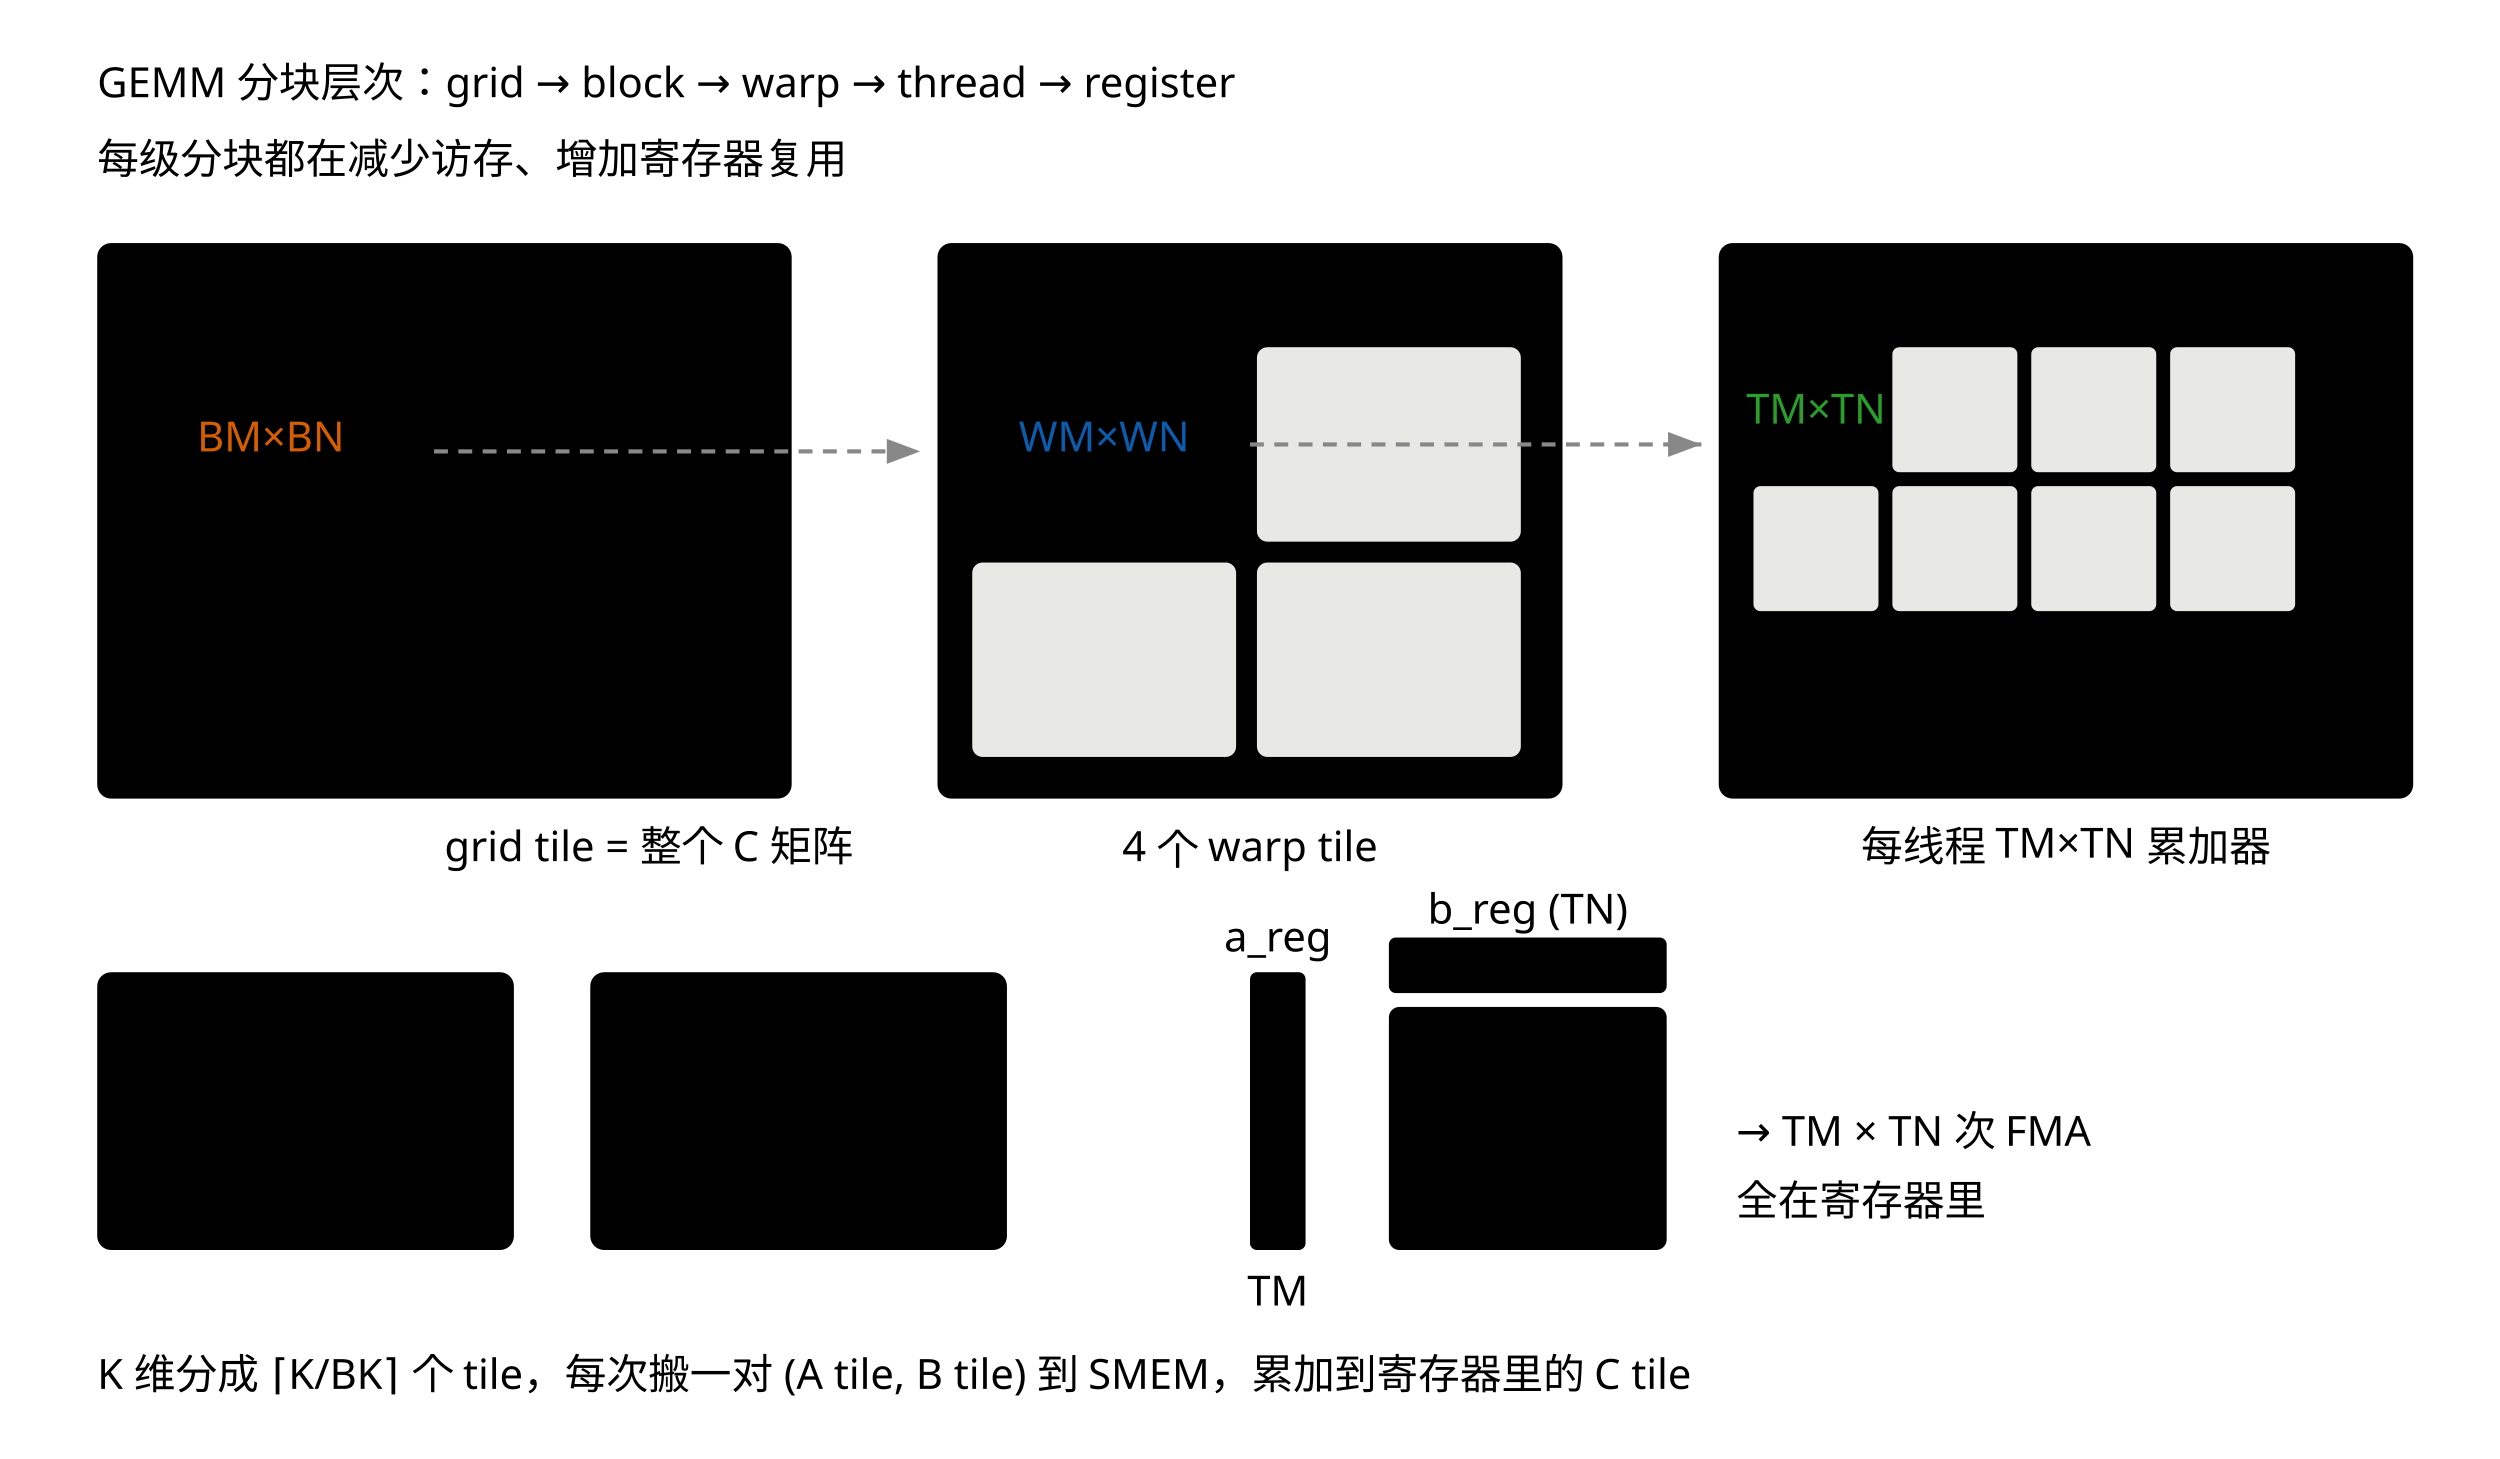
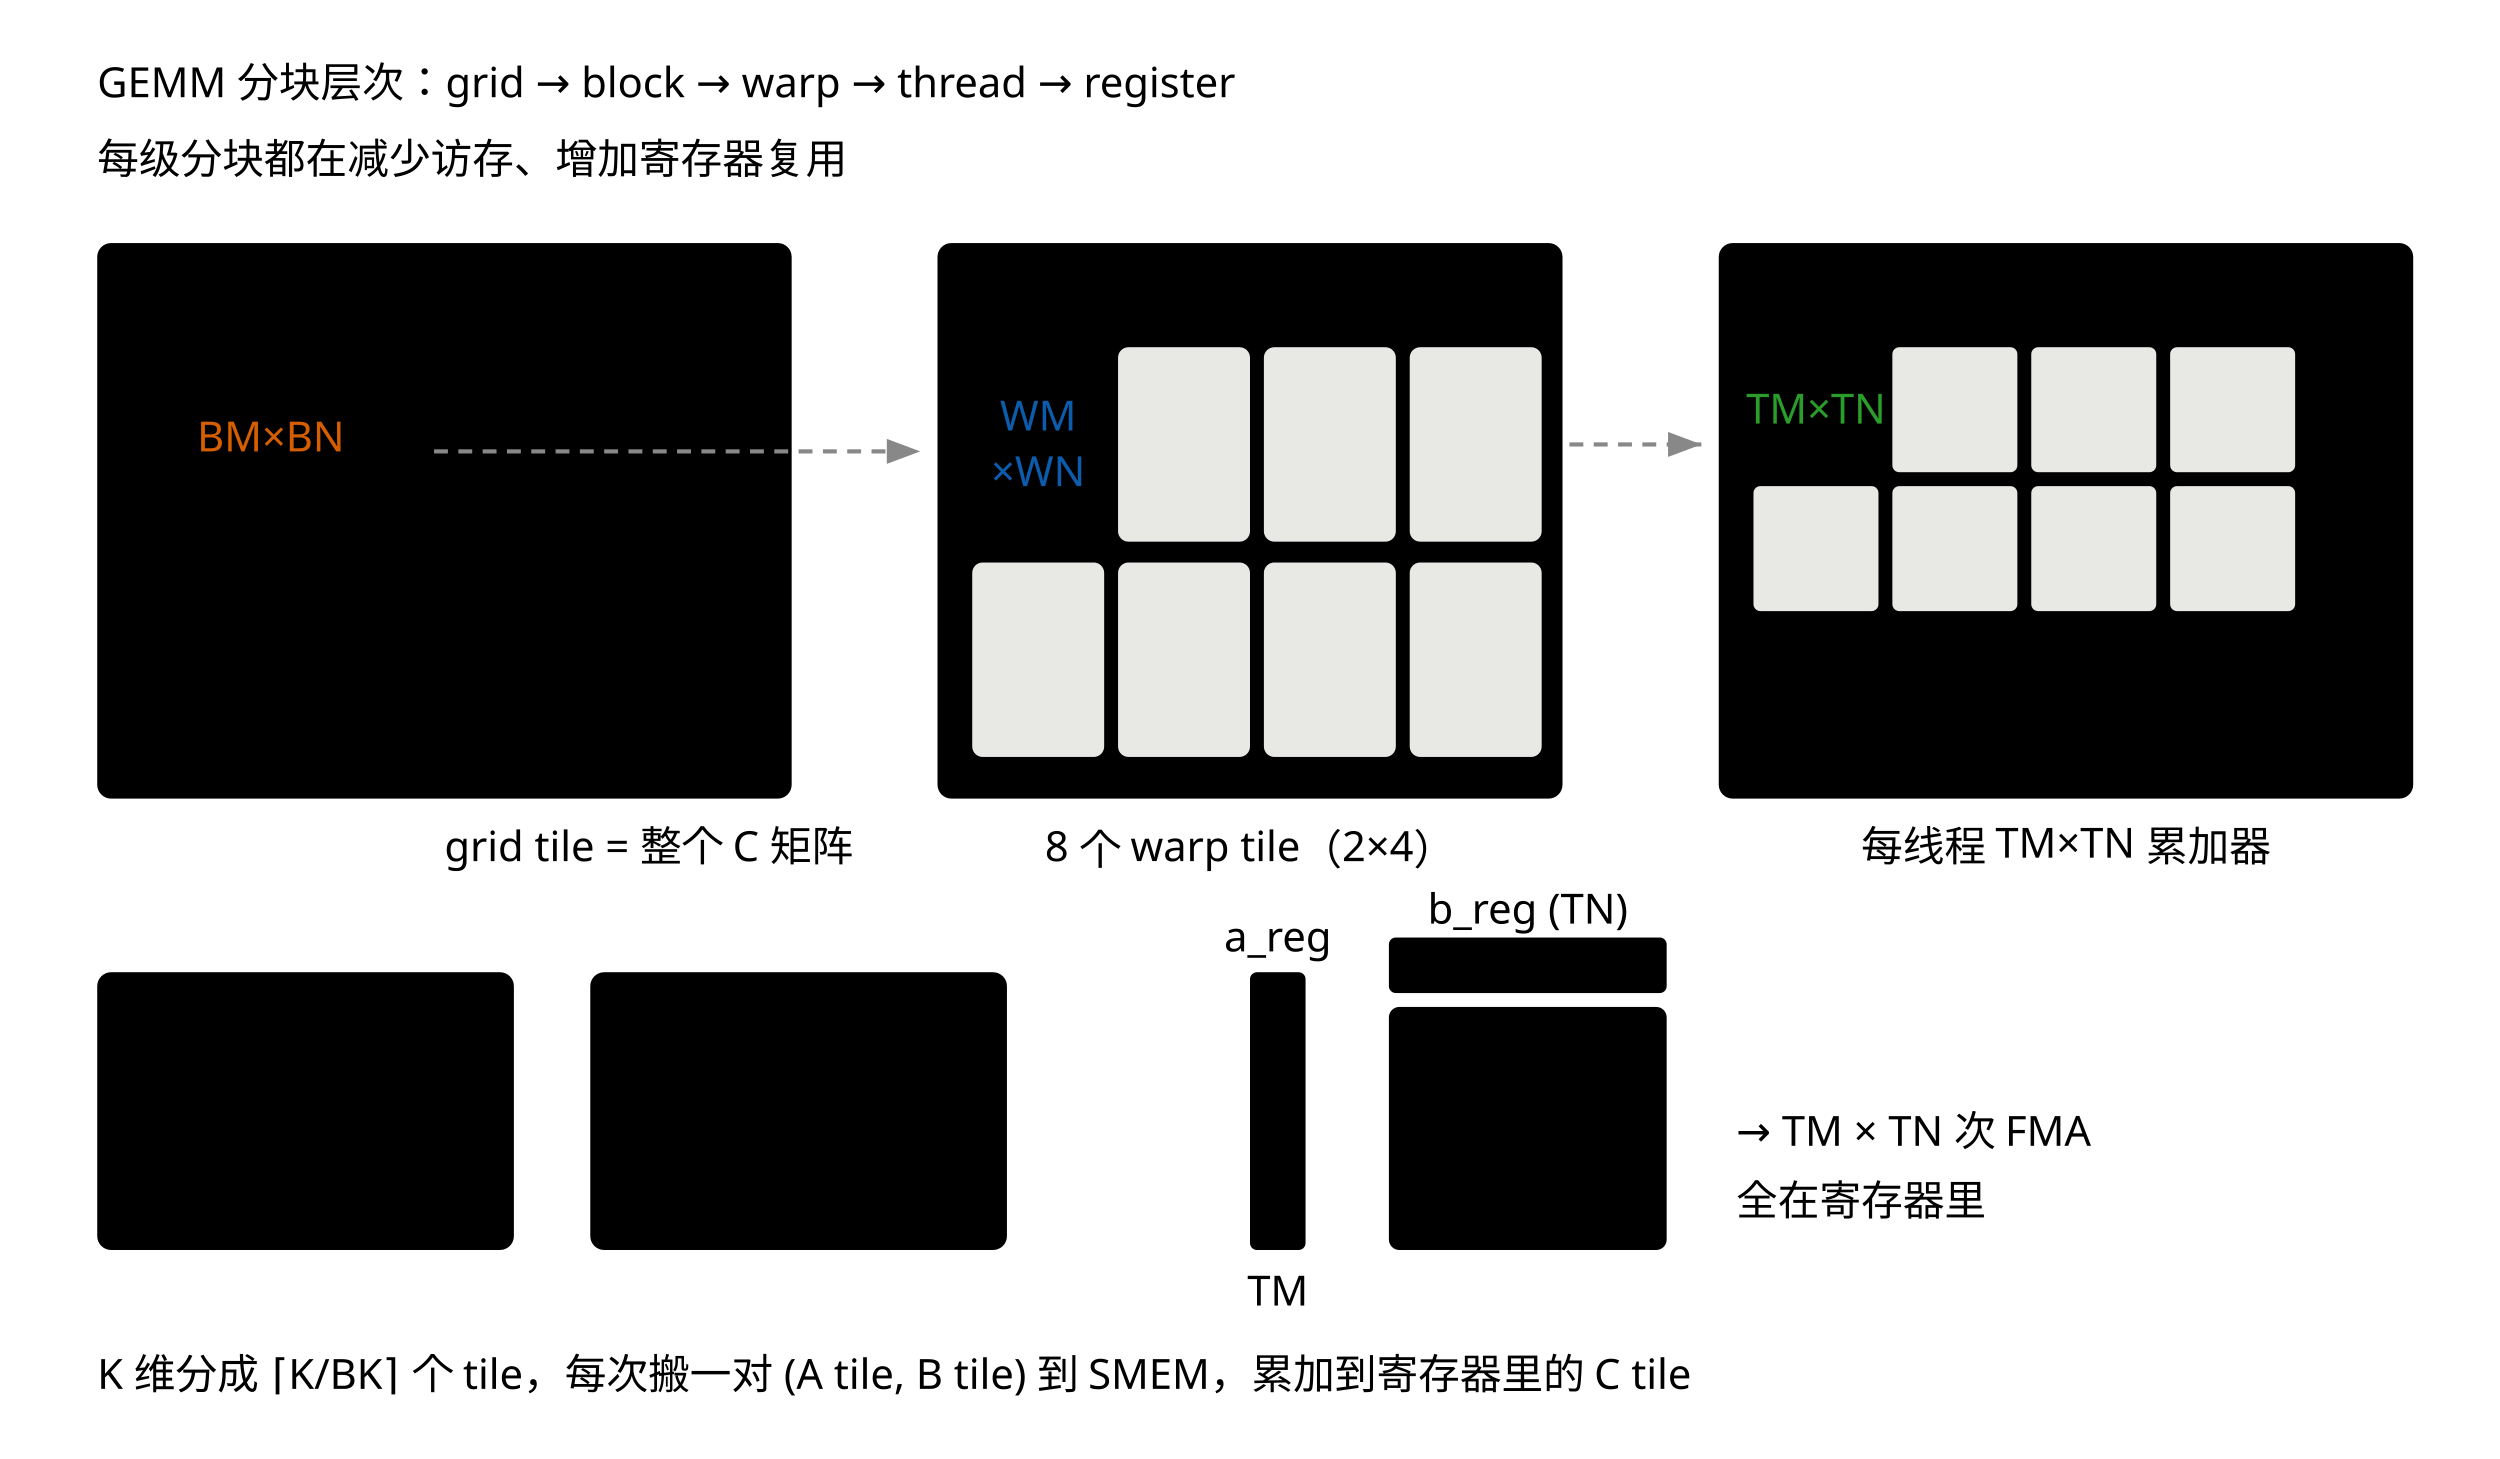
<svg xmlns="http://www.w3.org/2000/svg" viewBox="0 0 720 420" font-family="sans-serif">
  <text class="d-title" x="28" y="28">GEMM 分块层次：grid → block → warp → thread → register</text>
  <text class="d-label" x="28" y="50">每级分块都在减少访存、增加寄存器复用</text>
  <rect class="d-box soft" x="28" y="70" width="200" height="160" rx="4" />
  <text class="d-text" x="128" y="90" text-anchor="middle">C  (M × N)</text>
  <rect class="d-box accent" x="38" y="100" width="80" height="60" rx="3" />
  <text class="d-small" x="78" y="130" text-anchor="middle" fill="#D55E00">BM×BN</text>
  <text class="d-label" x="128" y="248">grid tile = 整个 C 矩阵</text>
  <line x1="125" y1="130" x2="265" y2="130" stroke="#888" stroke-width="1.2" stroke-dasharray="4 3" marker-end="url(#arrow)" />
  <defs>
    <marker id="arrow" markerWidth="8" markerHeight="6" refX="8" refY="3" orient="auto">
      <path d="M0,0 L8,3 L0,6" fill="#888" />
    </marker>
  </defs>
  <rect class="d-box soft" x="270" y="70" width="180" height="160" rx="4" />
  <text class="d-text" x="360" y="90" text-anchor="middle">block tile (BM×BN)</text>
-   <rect class="d-box blue" x="280" y="100" width="76" height="56" rx="3" />
-   <text class="d-small" x="318" y="130" text-anchor="middle" fill="#0b5cad">WM×WN</text>
-   <rect class="d-box" x="362" y="100" width="76" height="56" rx="3" fill="#e8e8e4" />
-   <rect class="d-box" x="280" y="162" width="76" height="56" rx="3" fill="#e8e8e4" />
-   <rect class="d-box" x="362" y="162" width="76" height="56" rx="3" fill="#e8e8e4" />
-   <text class="d-label" x="360" y="248" text-anchor="middle">4 个 warp tile</text>
-   <line x1="360" y1="128" x2="490" y2="128" stroke="#888" stroke-width="1.2" stroke-dasharray="4 3" marker-end="url(#arrow)" />
+   <rect class="d-box blue" x="280" y="100" width="38" height="56" rx="3" />
+   <text class="d-small" x="299" y="124" text-anchor="middle" fill="#0b5cad">WM</text>
+   <text class="d-small" x="299" y="140" text-anchor="middle" fill="#0b5cad">×WN</text>
+   <rect class="d-box" x="322" y="100" width="38" height="56" rx="3" fill="#e8e8e4" />
+   <rect class="d-box" x="364" y="100" width="38" height="56" rx="3" fill="#e8e8e4" />
+   <rect class="d-box" x="406" y="100" width="38" height="56" rx="3" fill="#e8e8e4" />
+   <rect class="d-box" x="280" y="162" width="38" height="56" rx="3" fill="#e8e8e4" />
+   <rect class="d-box" x="322" y="162" width="38" height="56" rx="3" fill="#e8e8e4" />
+   <rect class="d-box" x="364" y="162" width="38" height="56" rx="3" fill="#e8e8e4" />
+   <rect class="d-box" x="406" y="162" width="38" height="56" rx="3" fill="#e8e8e4" />
+   <text class="d-label" x="360" y="248" text-anchor="middle">8 个 warp tile（2×4）</text>
+   <line x1="452" y1="128" x2="490" y2="128" stroke="#888" stroke-width="1.2" stroke-dasharray="4 3" marker-end="url(#arrow)" />
  <rect class="d-box soft" x="495" y="70" width="200" height="160" rx="4" />
  <text class="d-text" x="595" y="90" text-anchor="middle">warp tile (WM×WN)</text>
  <g>
    <rect class="d-box green" x="505" y="100" width="36" height="36" rx="2" />
    <rect class="d-box" x="545" y="100" width="36" height="36" rx="2" fill="#e8e8e4" />
    <rect class="d-box" x="585" y="100" width="36" height="36" rx="2" fill="#e8e8e4" />
    <rect class="d-box" x="625" y="100" width="36" height="36" rx="2" fill="#e8e8e4" />
    <rect class="d-box" x="505" y="140" width="36" height="36" rx="2" fill="#e8e8e4" />
    <rect class="d-box" x="545" y="140" width="36" height="36" rx="2" fill="#e8e8e4" />
    <rect class="d-box" x="585" y="140" width="36" height="36" rx="2" fill="#e8e8e4" />
    <rect class="d-box" x="625" y="140" width="36" height="36" rx="2" fill="#e8e8e4" />
  </g>
  <text class="d-small" x="523" y="122" text-anchor="middle" fill="#2a9d2a">TM×TN</text>
  <text class="d-label" x="595" y="248" text-anchor="middle">每线程 TM×TN 累加器</text>
  <rect class="d-box blue" x="28" y="280" width="120" height="80" rx="4" />
  <text class="d-text" x="88" y="302" text-anchor="middle">A tile</text>
  <text class="d-small" x="88" y="322" text-anchor="middle">BM × BK</text>
  <text class="d-small" x="88" y="342" text-anchor="middle">→ SMEM</text>
  <rect class="d-box blue" x="170" y="280" width="120" height="80" rx="4" />
  <text class="d-text" x="230" y="302" text-anchor="middle">B tile</text>
  <text class="d-small" x="230" y="322" text-anchor="middle">BK × BN</text>
  <text class="d-small" x="230" y="342" text-anchor="middle">→ SMEM</text>
  <rect class="d-box accent" x="360" y="280" width="16" height="80" rx="2" />
  <text class="d-small" x="368" y="274" text-anchor="middle">a_reg</text>
  <text class="d-small" x="368" y="376" text-anchor="middle">TM</text>
  <rect class="d-box accent" x="400" y="270" width="80" height="16" rx="2" />
  <text class="d-small" x="440" y="266" text-anchor="middle">b_reg (TN)</text>
  <rect class="d-box green" x="400" y="290" width="80" height="70" rx="3" />
  <text class="d-text" x="440" y="330" text-anchor="middle">outer</text>
  <text class="d-text" x="440" y="346" text-anchor="middle">product</text>
  <text class="d-small" x="500" y="330" text-anchor="start">→ TM × TN 次 FMA</text>
  <text class="d-small" x="500" y="350" text-anchor="start">  全在寄存器里</text>
  <text class="d-label" x="28" y="400">K 维分成 ⌈K/BK⌉ 个 tile，每次搬一对 (A tile, B tile) 到 SMEM，累加到寄存器里的 C tile</text>
</svg>
